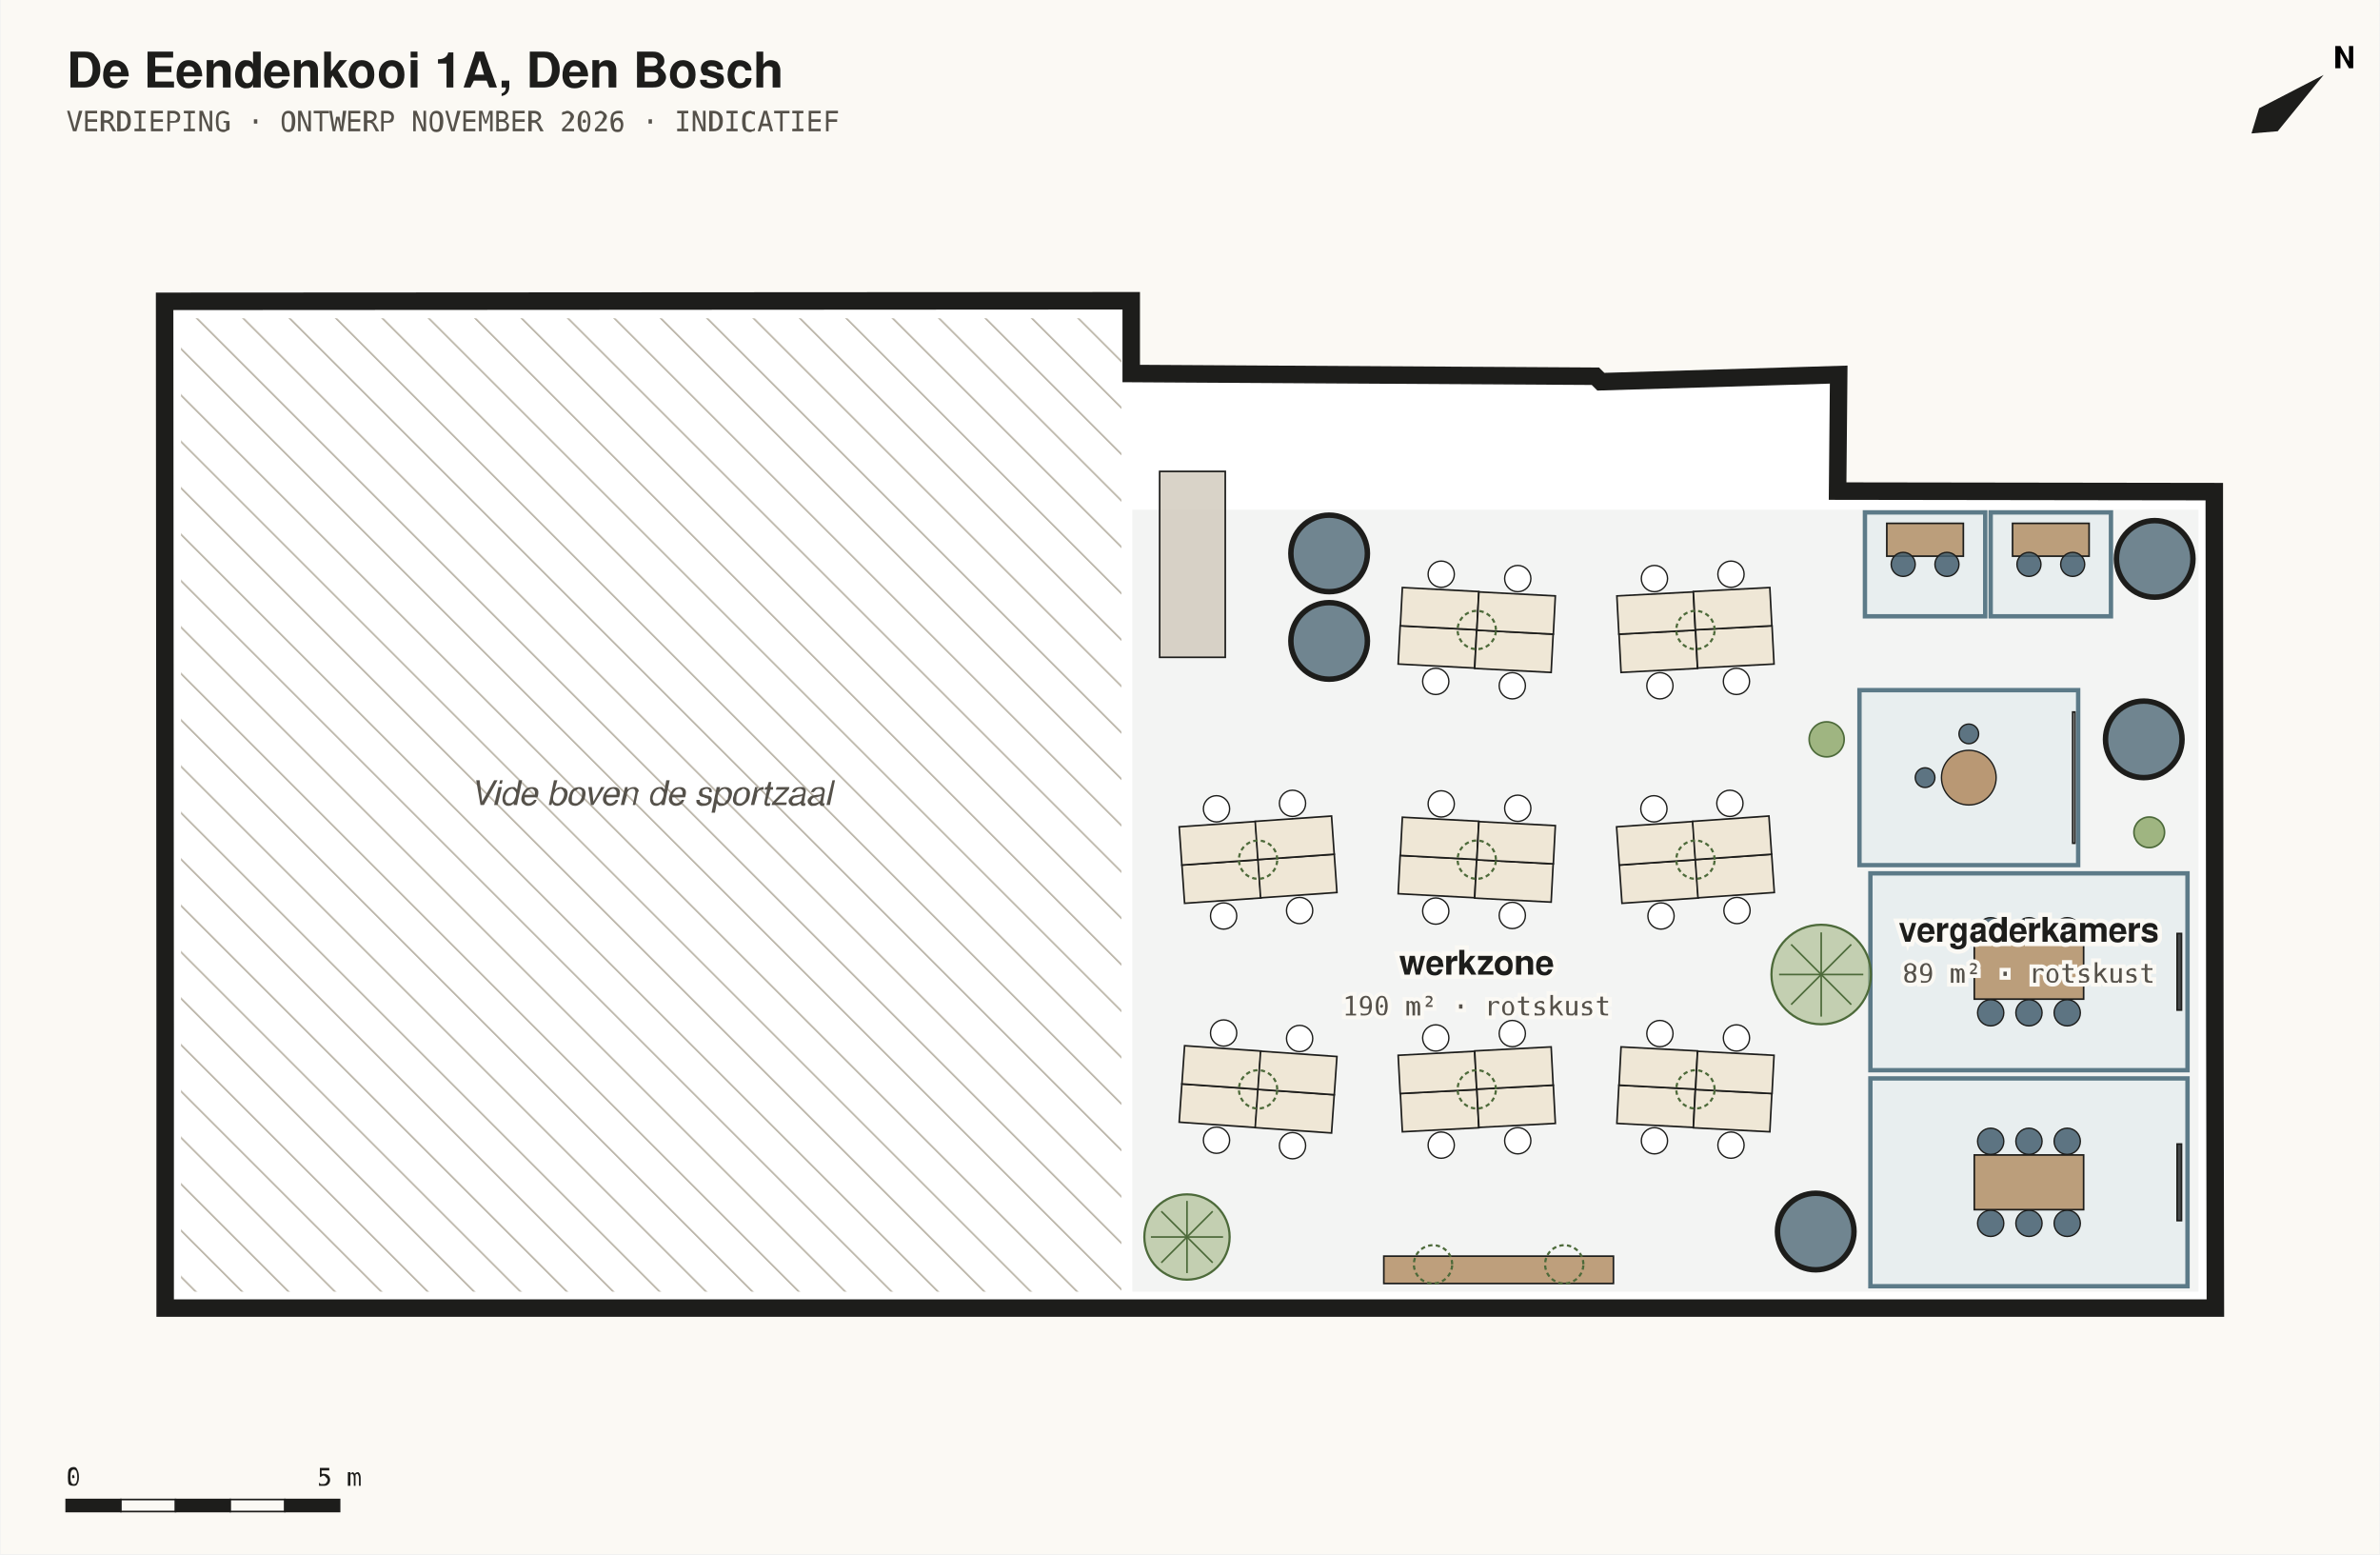
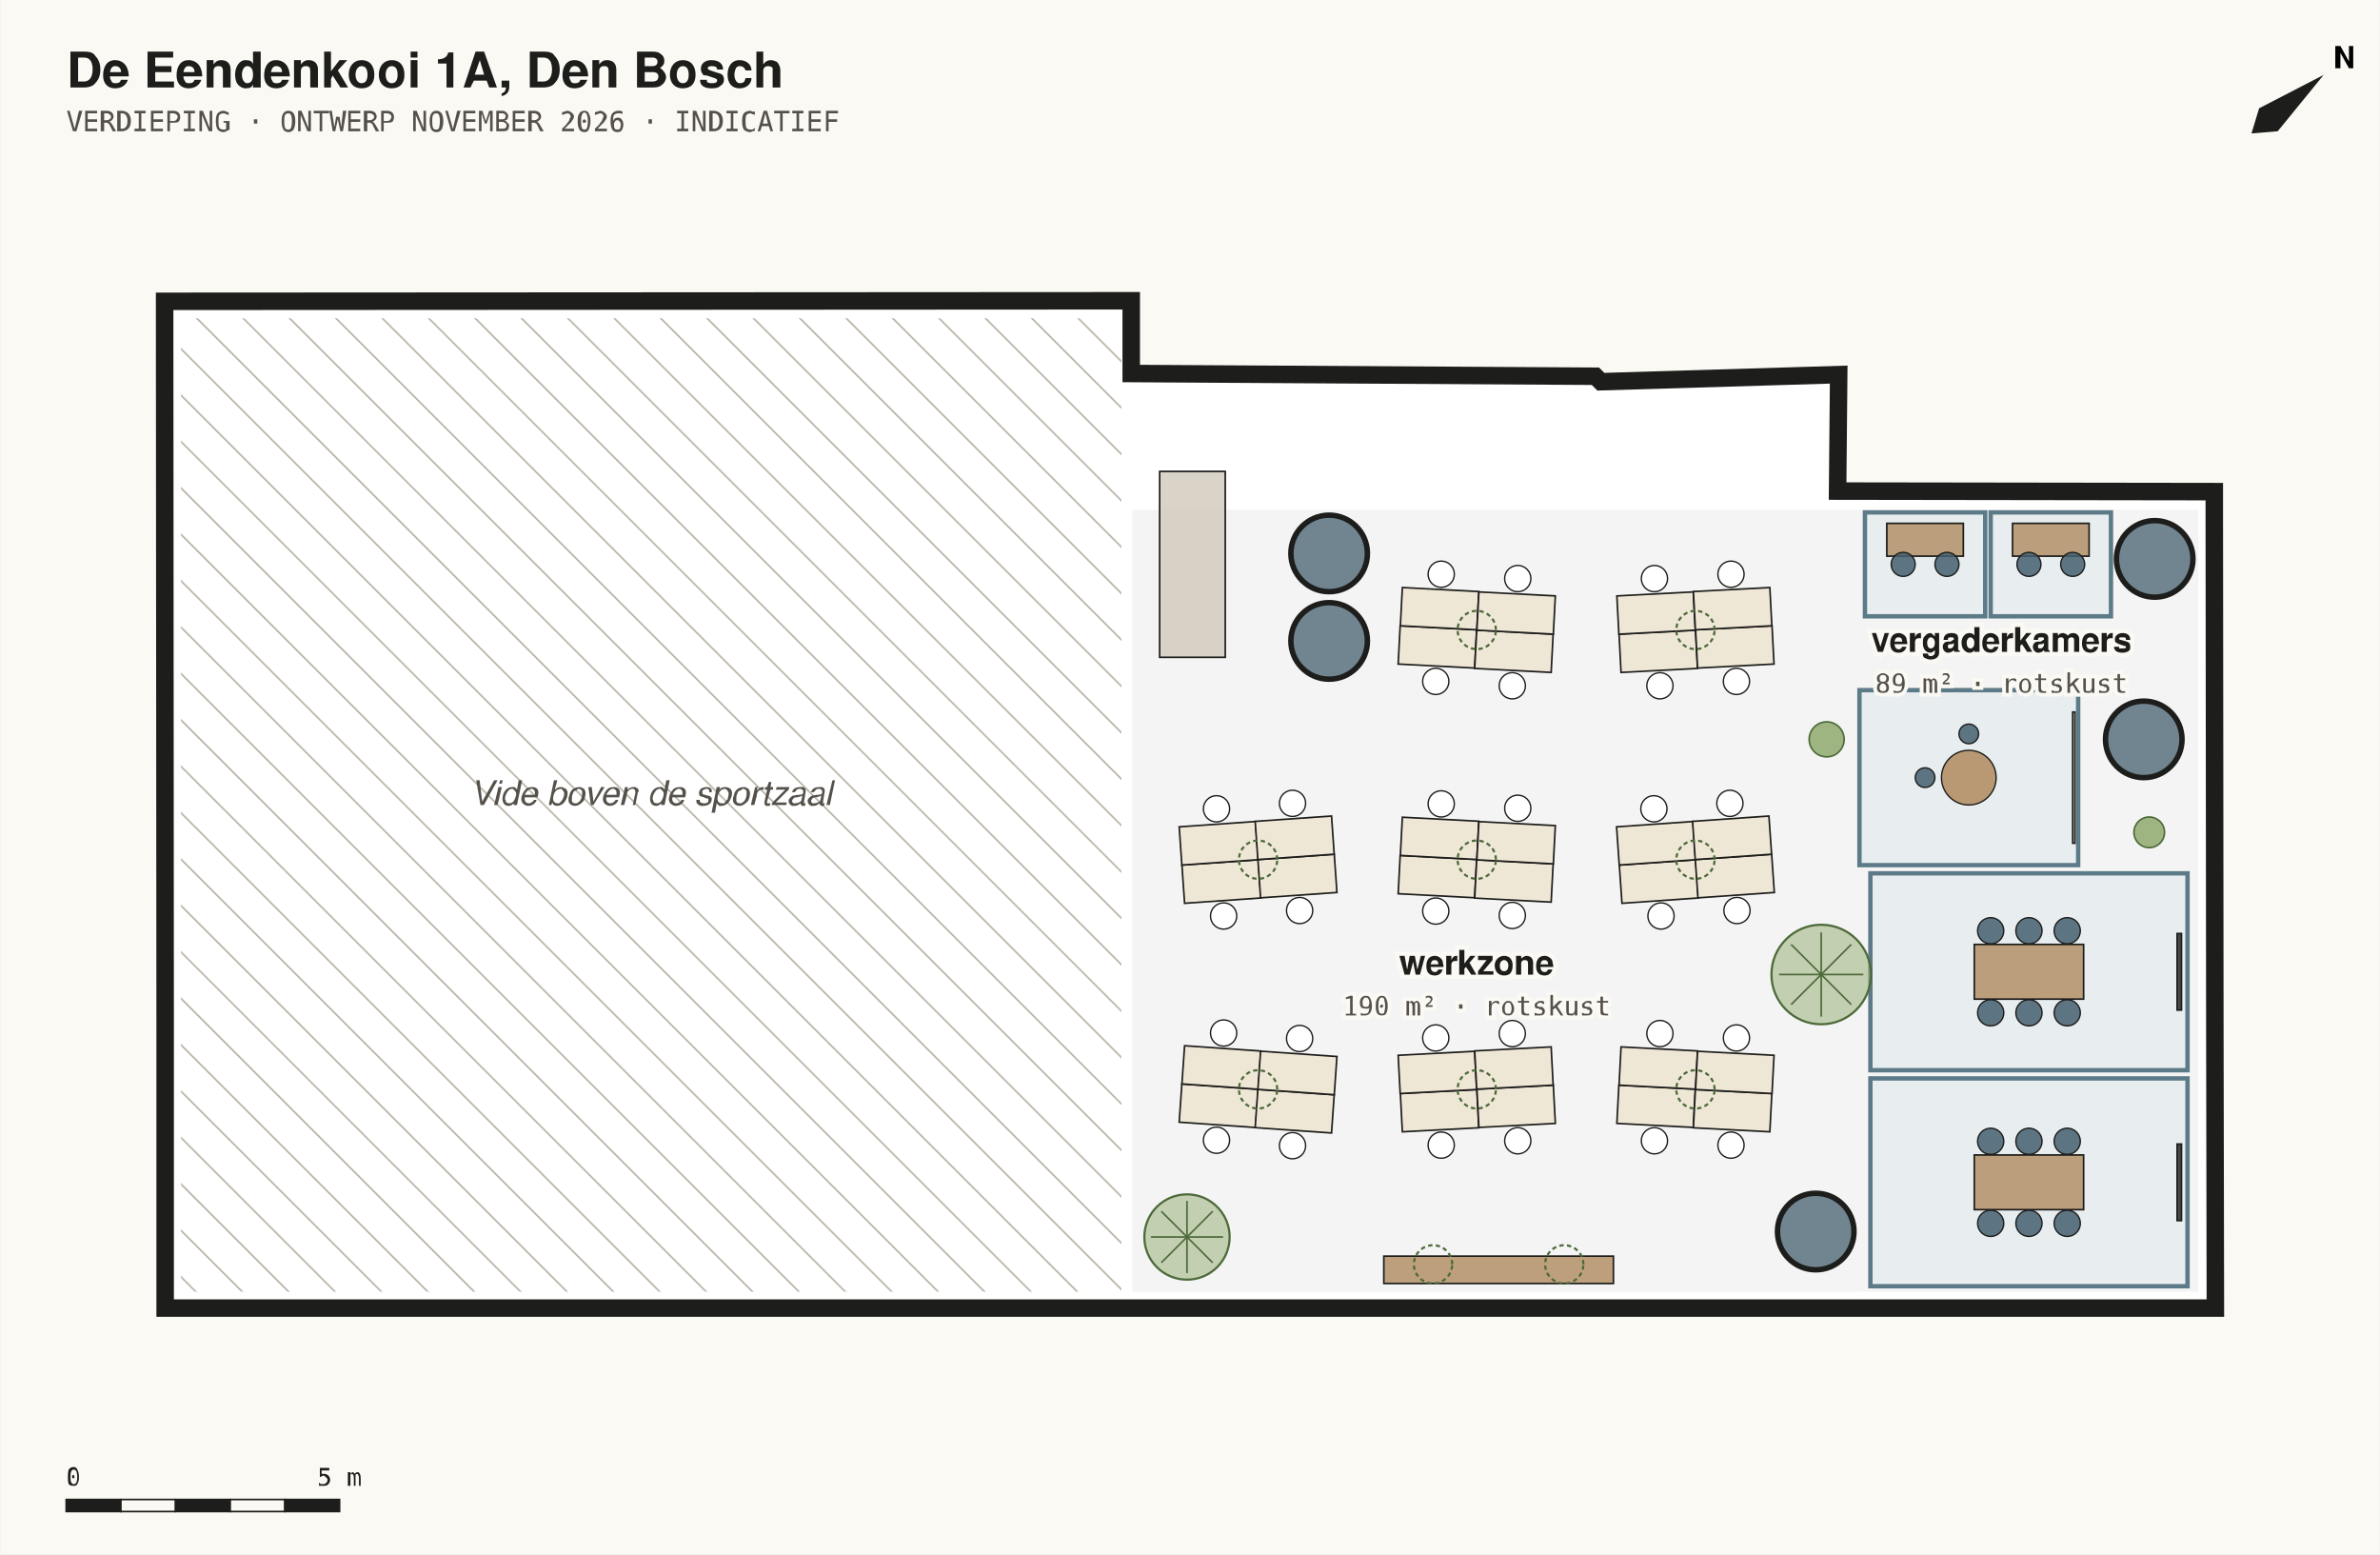
<svg xmlns="http://www.w3.org/2000/svg" viewBox="-3.00 -23.92 43.51 28.42" width="1400" height="914" font-family="Work Sans, Helvetica, Arial, sans-serif" role="img" aria-label="Plattegrond De Eendenkooi 1A, Den Bosch">
  <rect x="-3.00" y="-23.92" width="43.51" height="28.42" fill="#fbf9f4" />
  <g transform="scale(1,-1)">
    <polygon points="30.60,14.94 30.62,17.07 26.27,16.94 26.17,17.04 17.68,17.09 17.68,18.42 0.00,18.41 0.01,5.07 0.01,3.27 0.01,0.00 37.51,0.00 37.50,5.20 37.49,14.53 37.49,14.93 30.60,14.94" fill="#ffffff" />
    <polygon points="17.70,0.30 31.00,0.30 31.00,14.60 17.70,14.60" fill="#e3e6e2" fill-opacity="0.42" />
    <polygon points="31.00,0.30 37.20,0.30 37.20,14.60 31.00,14.60" fill="#e3e6e2" fill-opacity="0.42" />
    <defs>
      <pattern id="arc" width="0.6" height="0.6" patternUnits="userSpaceOnUse" patternTransform="rotate(45)">
        <line x1="0" y1="0" x2="0" y2="0.6" stroke="#b9b3a6" stroke-width="0.06" />
      </pattern>
    </defs>
    <polygon points="0.30,0.30 17.50,0.30 17.50,18.10 0.30,18.10" fill="url(#arc)" />
    <rect x="18.20" y="11.90" width="1.20" height="3.40" transform="rotate(0.0 18.80 13.60)" fill="#cfc8ba" fill-opacity="0.8" stroke="#1d1d1b" stroke-width="0.03" />
    <rect x="22.30" y="0.45" width="4.20" height="0.50" transform="rotate(0.0 24.40 0.70)" fill="#b08a5e" fill-opacity="0.8" stroke="#1d1d1b" stroke-width="0.03" />
    <rect x="18.58" y="3.35" width="1.40" height="0.70" transform="rotate(-4.0 19.28 3.70)" fill="#efe7d6" stroke="#1d1d1b" stroke-width="0.03" />
    <circle cx="19.24" cy="3.07" r="0.24" fill="#fff" stroke="#1d1d1b" stroke-width="0.025" />
    <rect x="18.63" y="4.05" width="1.40" height="0.70" transform="rotate(176.0 19.33 4.40)" fill="#efe7d6" stroke="#1d1d1b" stroke-width="0.03" />
    <circle cx="19.37" cy="5.03" r="0.24" fill="#fff" stroke="#1d1d1b" stroke-width="0.025" />
    <rect x="19.97" y="3.25" width="1.40" height="0.70" transform="rotate(-4.0 20.67 3.60)" fill="#efe7d6" stroke="#1d1d1b" stroke-width="0.03" />
    <circle cx="20.63" cy="2.97" r="0.24" fill="#fff" stroke="#1d1d1b" stroke-width="0.025" />
    <rect x="20.02" y="3.95" width="1.40" height="0.70" transform="rotate(176.0 20.72 4.30)" fill="#efe7d6" stroke="#1d1d1b" stroke-width="0.03" />
    <circle cx="20.76" cy="4.93" r="0.24" fill="#fff" stroke="#1d1d1b" stroke-width="0.025" />
    <rect x="22.62" y="3.26" width="1.40" height="0.70" transform="rotate(3.0 23.32 3.61)" fill="#efe7d6" stroke="#1d1d1b" stroke-width="0.03" />
    <circle cx="23.35" cy="2.98" r="0.24" fill="#fff" stroke="#1d1d1b" stroke-width="0.025" />
    <rect x="22.58" y="3.96" width="1.40" height="0.70" transform="rotate(183.0 23.28 4.31)" fill="#efe7d6" stroke="#1d1d1b" stroke-width="0.03" />
    <circle cx="23.25" cy="4.94" r="0.24" fill="#fff" stroke="#1d1d1b" stroke-width="0.025" />
    <rect x="24.02" y="3.34" width="1.40" height="0.70" transform="rotate(3.0 24.72 3.69)" fill="#efe7d6" stroke="#1d1d1b" stroke-width="0.03" />
    <circle cx="24.75" cy="3.06" r="0.24" fill="#fff" stroke="#1d1d1b" stroke-width="0.025" />
    <rect x="23.98" y="4.04" width="1.40" height="0.70" transform="rotate(183.0 24.68 4.39)" fill="#efe7d6" stroke="#1d1d1b" stroke-width="0.03" />
    <circle cx="24.65" cy="5.02" r="0.24" fill="#fff" stroke="#1d1d1b" stroke-width="0.025" />
    <rect x="26.58" y="3.34" width="1.40" height="0.70" transform="rotate(-3.0 27.28 3.69)" fill="#efe7d6" stroke="#1d1d1b" stroke-width="0.03" />
    <circle cx="27.25" cy="3.06" r="0.24" fill="#fff" stroke="#1d1d1b" stroke-width="0.025" />
    <rect x="26.62" y="4.04" width="1.40" height="0.70" transform="rotate(177.0 27.32 4.39)" fill="#efe7d6" stroke="#1d1d1b" stroke-width="0.03" />
    <circle cx="27.35" cy="5.02" r="0.24" fill="#fff" stroke="#1d1d1b" stroke-width="0.025" />
    <rect x="27.98" y="3.26" width="1.40" height="0.70" transform="rotate(-3.0 28.68 3.61)" fill="#efe7d6" stroke="#1d1d1b" stroke-width="0.03" />
    <circle cx="28.65" cy="2.98" r="0.24" fill="#fff" stroke="#1d1d1b" stroke-width="0.025" />
    <rect x="28.02" y="3.96" width="1.40" height="0.70" transform="rotate(177.0 28.72 4.31)" fill="#efe7d6" stroke="#1d1d1b" stroke-width="0.03" />
    <circle cx="28.75" cy="4.94" r="0.24" fill="#fff" stroke="#1d1d1b" stroke-width="0.025" />
    <rect x="18.63" y="7.45" width="1.40" height="0.70" transform="rotate(4.0 19.33 7.80)" fill="#efe7d6" stroke="#1d1d1b" stroke-width="0.03" />
    <circle cx="19.37" cy="7.17" r="0.24" fill="#fff" stroke="#1d1d1b" stroke-width="0.025" />
    <rect x="18.58" y="8.15" width="1.40" height="0.70" transform="rotate(184.0 19.28 8.50)" fill="#efe7d6" stroke="#1d1d1b" stroke-width="0.03" />
    <circle cx="19.24" cy="9.13" r="0.24" fill="#fff" stroke="#1d1d1b" stroke-width="0.025" />
    <rect x="20.02" y="7.55" width="1.40" height="0.70" transform="rotate(4.0 20.72 7.90)" fill="#efe7d6" stroke="#1d1d1b" stroke-width="0.03" />
    <circle cx="20.76" cy="7.27" r="0.24" fill="#fff" stroke="#1d1d1b" stroke-width="0.025" />
    <rect x="19.97" y="8.25" width="1.40" height="0.70" transform="rotate(184.0 20.67 8.60)" fill="#efe7d6" stroke="#1d1d1b" stroke-width="0.03" />
    <circle cx="20.63" cy="9.23" r="0.24" fill="#fff" stroke="#1d1d1b" stroke-width="0.025" />
    <rect x="22.58" y="7.54" width="1.40" height="0.70" transform="rotate(-3.0 23.28 7.89)" fill="#efe7d6" stroke="#1d1d1b" stroke-width="0.03" />
    <circle cx="23.25" cy="7.26" r="0.24" fill="#fff" stroke="#1d1d1b" stroke-width="0.025" />
    <rect x="22.62" y="8.24" width="1.40" height="0.70" transform="rotate(177.0 23.32 8.59)" fill="#efe7d6" stroke="#1d1d1b" stroke-width="0.03" />
    <circle cx="23.35" cy="9.22" r="0.24" fill="#fff" stroke="#1d1d1b" stroke-width="0.025" />
    <rect x="23.98" y="7.46" width="1.40" height="0.70" transform="rotate(-3.0 24.68 7.81)" fill="#efe7d6" stroke="#1d1d1b" stroke-width="0.03" />
    <circle cx="24.65" cy="7.18" r="0.24" fill="#fff" stroke="#1d1d1b" stroke-width="0.025" />
    <rect x="24.02" y="8.16" width="1.40" height="0.70" transform="rotate(177.0 24.72 8.51)" fill="#efe7d6" stroke="#1d1d1b" stroke-width="0.03" />
    <circle cx="24.75" cy="9.14" r="0.24" fill="#fff" stroke="#1d1d1b" stroke-width="0.025" />
    <rect x="26.63" y="7.45" width="1.40" height="0.70" transform="rotate(4.0 27.33 7.80)" fill="#efe7d6" stroke="#1d1d1b" stroke-width="0.03" />
    <circle cx="27.37" cy="7.17" r="0.24" fill="#fff" stroke="#1d1d1b" stroke-width="0.025" />
    <rect x="26.58" y="8.15" width="1.40" height="0.70" transform="rotate(184.0 27.28 8.50)" fill="#efe7d6" stroke="#1d1d1b" stroke-width="0.03" />
    <circle cx="27.24" cy="9.13" r="0.24" fill="#fff" stroke="#1d1d1b" stroke-width="0.025" />
    <rect x="28.02" y="7.55" width="1.40" height="0.70" transform="rotate(4.0 28.72 7.90)" fill="#efe7d6" stroke="#1d1d1b" stroke-width="0.03" />
    <circle cx="28.76" cy="7.27" r="0.24" fill="#fff" stroke="#1d1d1b" stroke-width="0.025" />
    <rect x="27.97" y="8.25" width="1.40" height="0.70" transform="rotate(184.0 28.67 8.60)" fill="#efe7d6" stroke="#1d1d1b" stroke-width="0.03" />
    <circle cx="28.63" cy="9.23" r="0.24" fill="#fff" stroke="#1d1d1b" stroke-width="0.025" />
    <rect x="22.58" y="11.74" width="1.40" height="0.70" transform="rotate(-3.0 23.28 12.09)" fill="#efe7d6" stroke="#1d1d1b" stroke-width="0.03" />
    <circle cx="23.25" cy="11.46" r="0.24" fill="#fff" stroke="#1d1d1b" stroke-width="0.025" />
    <rect x="22.62" y="12.44" width="1.40" height="0.70" transform="rotate(177.0 23.32 12.79)" fill="#efe7d6" stroke="#1d1d1b" stroke-width="0.03" />
    <circle cx="23.35" cy="13.42" r="0.24" fill="#fff" stroke="#1d1d1b" stroke-width="0.025" />
    <rect x="23.98" y="11.66" width="1.40" height="0.70" transform="rotate(-3.0 24.68 12.01)" fill="#efe7d6" stroke="#1d1d1b" stroke-width="0.03" />
    <circle cx="24.65" cy="11.38" r="0.24" fill="#fff" stroke="#1d1d1b" stroke-width="0.025" />
    <rect x="24.02" y="12.36" width="1.40" height="0.70" transform="rotate(177.0 24.72 12.71)" fill="#efe7d6" stroke="#1d1d1b" stroke-width="0.03" />
    <circle cx="24.75" cy="13.34" r="0.24" fill="#fff" stroke="#1d1d1b" stroke-width="0.025" />
    <rect x="26.62" y="11.66" width="1.40" height="0.70" transform="rotate(3.0 27.32 12.01)" fill="#efe7d6" stroke="#1d1d1b" stroke-width="0.03" />
    <circle cx="27.35" cy="11.38" r="0.24" fill="#fff" stroke="#1d1d1b" stroke-width="0.025" />
    <rect x="26.58" y="12.36" width="1.40" height="0.70" transform="rotate(183.0 27.28 12.71)" fill="#efe7d6" stroke="#1d1d1b" stroke-width="0.03" />
    <circle cx="27.25" cy="13.34" r="0.24" fill="#fff" stroke="#1d1d1b" stroke-width="0.025" />
    <rect x="28.02" y="11.74" width="1.40" height="0.70" transform="rotate(3.0 28.72 12.09)" fill="#efe7d6" stroke="#1d1d1b" stroke-width="0.03" />
    <circle cx="28.75" cy="11.46" r="0.24" fill="#fff" stroke="#1d1d1b" stroke-width="0.025" />
    <rect x="27.98" y="12.44" width="1.40" height="0.70" transform="rotate(183.0 28.68 12.79)" fill="#efe7d6" stroke="#1d1d1b" stroke-width="0.03" />
    <circle cx="28.65" cy="13.42" r="0.24" fill="#fff" stroke="#1d1d1b" stroke-width="0.025" />
    <rect x="31.20" y="0.40" width="5.80" height="3.80" transform="rotate(0.0 34.10 2.30)" fill="#dfe8ec" fill-opacity="0.5" stroke="#5c7a88" stroke-width="0.08" />
    <rect x="33.10" y="1.80" width="2.00" height="1.00" transform="rotate(0.0 34.10 2.30)" fill="#b08a5e" fill-opacity="0.8" stroke="#1d1d1b" stroke-width="0.03" />
    <rect x="36.81" y="1.60" width="0.08" height="1.40" transform="rotate(0.0 36.85 2.30)" fill="#1f2022" fill-opacity="0.8" stroke="#1d1d1b" stroke-width="0.03" />
    <rect x="31.20" y="4.35" width="5.80" height="3.60" transform="rotate(0.0 34.10 6.15)" fill="#dfe8ec" fill-opacity="0.5" stroke="#5c7a88" stroke-width="0.08" />
    <rect x="33.10" y="5.65" width="2.00" height="1.00" transform="rotate(0.0 34.10 6.15)" fill="#b08a5e" fill-opacity="0.8" stroke="#1d1d1b" stroke-width="0.03" />
    <rect x="36.81" y="5.45" width="0.08" height="1.40" transform="rotate(0.0 36.85 6.15)" fill="#1f2022" fill-opacity="0.8" stroke="#1d1d1b" stroke-width="0.03" />
    <rect x="31.00" y="8.10" width="4.00" height="3.20" transform="rotate(180.0 33.00 9.70)" fill="#dfe8ec" fill-opacity="0.5" stroke="#5c7a88" stroke-width="0.08" />
    <rect x="34.90" y="8.50" width="0.04" height="2.40" transform="rotate(180.0 34.92 9.70)" fill="#f4f1ea" fill-opacity="0.8" stroke="#1d1d1b" stroke-width="0.03" />
    <rect x="31.10" y="12.65" width="2.20" height="1.90" transform="rotate(180.0 32.20 13.60)" fill="#dfe8ec" fill-opacity="0.5" stroke="#5c7a88" stroke-width="0.08" />
    <rect x="31.50" y="13.75" width="1.40" height="0.60" transform="rotate(180.0 32.20 14.05)" fill="#b08a5e" fill-opacity="0.8" stroke="#1d1d1b" stroke-width="0.03" />
    <rect x="33.40" y="12.65" width="2.20" height="1.90" transform="rotate(180.0 34.50 13.60)" fill="#dfe8ec" fill-opacity="0.5" stroke="#5c7a88" stroke-width="0.08" />
    <rect x="33.80" y="13.75" width="1.40" height="0.60" transform="rotate(180.0 34.50 14.05)" fill="#b08a5e" fill-opacity="0.8" stroke="#1d1d1b" stroke-width="0.03" />
    <circle cx="33.40" cy="1.55" r="0.24" fill="#44606f" fill-opacity="0.85" stroke="#1d1d1b" stroke-width="0.025" />
    <circle cx="33.40" cy="3.05" r="0.24" fill="#44606f" fill-opacity="0.85" stroke="#1d1d1b" stroke-width="0.025" />
    <circle cx="34.10" cy="1.55" r="0.24" fill="#44606f" fill-opacity="0.85" stroke="#1d1d1b" stroke-width="0.025" />
    <circle cx="34.10" cy="3.05" r="0.24" fill="#44606f" fill-opacity="0.85" stroke="#1d1d1b" stroke-width="0.025" />
    <circle cx="34.80" cy="1.55" r="0.24" fill="#44606f" fill-opacity="0.85" stroke="#1d1d1b" stroke-width="0.025" />
    <circle cx="34.80" cy="3.05" r="0.24" fill="#44606f" fill-opacity="0.85" stroke="#1d1d1b" stroke-width="0.025" />
    <circle cx="33.40" cy="5.40" r="0.24" fill="#44606f" fill-opacity="0.85" stroke="#1d1d1b" stroke-width="0.025" />
    <circle cx="33.40" cy="6.90" r="0.24" fill="#44606f" fill-opacity="0.85" stroke="#1d1d1b" stroke-width="0.025" />
    <circle cx="34.10" cy="5.40" r="0.24" fill="#44606f" fill-opacity="0.85" stroke="#1d1d1b" stroke-width="0.025" />
    <circle cx="34.10" cy="6.90" r="0.24" fill="#44606f" fill-opacity="0.85" stroke="#1d1d1b" stroke-width="0.025" />
    <circle cx="34.80" cy="5.40" r="0.24" fill="#44606f" fill-opacity="0.85" stroke="#1d1d1b" stroke-width="0.025" />
    <circle cx="34.80" cy="6.90" r="0.24" fill="#44606f" fill-opacity="0.85" stroke="#1d1d1b" stroke-width="0.025" />
    <circle cx="33.00" cy="9.70" r="0.5" fill="#b08a5e" fill-opacity="0.85" stroke="#1d1d1b" stroke-width="0.025" />
    <circle cx="32.20" cy="9.70" r="0.18" fill="#44606f" fill-opacity="0.85" stroke="#1d1d1b" stroke-width="0.025" />
    <circle cx="33.00" cy="10.50" r="0.18" fill="#44606f" fill-opacity="0.85" stroke="#1d1d1b" stroke-width="0.025" />
    <circle cx="36.20" cy="10.40" r="0.7" fill="#44606f" fill-opacity="0.75" stroke="#1d1d1b" stroke-width="0.1" />
    <circle cx="32.60" cy="13.60" r="0.22" fill="#44606f" fill-opacity="0.85" stroke="#1d1d1b" stroke-width="0.025" />
    <circle cx="31.80" cy="13.60" r="0.22" fill="#44606f" fill-opacity="0.85" stroke="#1d1d1b" stroke-width="0.025" />
    <circle cx="34.90" cy="13.60" r="0.22" fill="#44606f" fill-opacity="0.85" stroke="#1d1d1b" stroke-width="0.025" />
    <circle cx="34.10" cy="13.60" r="0.22" fill="#44606f" fill-opacity="0.85" stroke="#1d1d1b" stroke-width="0.025" />
    <circle cx="36.40" cy="13.70" r="0.7" fill="#44606f" fill-opacity="0.75" stroke="#1d1d1b" stroke-width="0.1" />
    <circle cx="30.20" cy="1.40" r="0.7" fill="#44606f" fill-opacity="0.75" stroke="#1d1d1b" stroke-width="0.1" />
    <circle cx="21.30" cy="13.80" r="0.7" fill="#44606f" fill-opacity="0.75" stroke="#1d1d1b" stroke-width="0.1" />
    <circle cx="21.30" cy="12.20" r="0.7" fill="#44606f" fill-opacity="0.75" stroke="#1d1d1b" stroke-width="0.1" />
    <circle cx="20.00" cy="4.00" r="0.35" fill="none" stroke="#4d6a3a" stroke-width="0.04" stroke-dasharray="0.08 0.06" />
    <circle cx="24.00" cy="4.00" r="0.35" fill="none" stroke="#4d6a3a" stroke-width="0.04" stroke-dasharray="0.08 0.06" />
    <circle cx="28.00" cy="4.00" r="0.35" fill="none" stroke="#4d6a3a" stroke-width="0.04" stroke-dasharray="0.08 0.06" />
    <circle cx="20.00" cy="8.20" r="0.35" fill="none" stroke="#4d6a3a" stroke-width="0.04" stroke-dasharray="0.08 0.06" />
    <circle cx="24.00" cy="8.20" r="0.35" fill="none" stroke="#4d6a3a" stroke-width="0.04" stroke-dasharray="0.08 0.06" />
    <circle cx="28.00" cy="8.20" r="0.35" fill="none" stroke="#4d6a3a" stroke-width="0.04" stroke-dasharray="0.08 0.06" />
    <circle cx="24.00" cy="12.40" r="0.35" fill="none" stroke="#4d6a3a" stroke-width="0.04" stroke-dasharray="0.08 0.06" />
    <circle cx="28.00" cy="12.40" r="0.35" fill="none" stroke="#4d6a3a" stroke-width="0.04" stroke-dasharray="0.08 0.06" />
    <circle cx="23.20" cy="0.80" r="0.35" fill="none" stroke="#4d6a3a" stroke-width="0.04" stroke-dasharray="0.08 0.06" />
    <circle cx="25.60" cy="0.80" r="0.35" fill="none" stroke="#4d6a3a" stroke-width="0.04" stroke-dasharray="0.08 0.06" />
    <circle cx="30.40" cy="10.40" r="0.32" fill="#7d9a52" fill-opacity="0.7" stroke="#4d6a3a" stroke-width="0.03" />
    <circle cx="36.30" cy="8.70" r="0.28" fill="#7d9a52" fill-opacity="0.7" stroke="#4d6a3a" stroke-width="0.03" />
    <circle cx="30.30" cy="6.10" r="0.91" fill="#9bb07a" fill-opacity="0.55" stroke="#4d6a3a" stroke-width="0.04" />
    <line x1="30.30" y1="6.10" x2="31.07" y2="6.10" stroke="#4d6a3a" stroke-width="0.03" />
    <line x1="30.30" y1="6.10" x2="30.85" y2="6.65" stroke="#4d6a3a" stroke-width="0.03" />
    <line x1="30.30" y1="6.10" x2="30.30" y2="6.87" stroke="#4d6a3a" stroke-width="0.03" />
    <line x1="30.30" y1="6.10" x2="29.75" y2="6.65" stroke="#4d6a3a" stroke-width="0.03" />
    <line x1="30.30" y1="6.10" x2="29.53" y2="6.10" stroke="#4d6a3a" stroke-width="0.03" />
    <line x1="30.30" y1="6.10" x2="29.75" y2="5.55" stroke="#4d6a3a" stroke-width="0.03" />
    <line x1="30.30" y1="6.10" x2="30.30" y2="5.33" stroke="#4d6a3a" stroke-width="0.03" />
    <line x1="30.30" y1="6.10" x2="30.85" y2="5.55" stroke="#4d6a3a" stroke-width="0.03" />
    <circle cx="18.70" cy="1.30" r="0.78" fill="#9bb07a" fill-opacity="0.55" stroke="#4d6a3a" stroke-width="0.04" />
    <line x1="18.70" y1="1.30" x2="19.36" y2="1.30" stroke="#4d6a3a" stroke-width="0.03" />
    <line x1="18.70" y1="1.30" x2="19.17" y2="1.77" stroke="#4d6a3a" stroke-width="0.03" />
    <line x1="18.70" y1="1.30" x2="18.70" y2="1.96" stroke="#4d6a3a" stroke-width="0.03" />
    <line x1="18.70" y1="1.30" x2="18.23" y2="1.77" stroke="#4d6a3a" stroke-width="0.03" />
    <line x1="18.70" y1="1.30" x2="18.04" y2="1.30" stroke="#4d6a3a" stroke-width="0.03" />
    <line x1="18.70" y1="1.30" x2="18.23" y2="0.83" stroke="#4d6a3a" stroke-width="0.03" />
    <line x1="18.70" y1="1.30" x2="18.70" y2="0.64" stroke="#4d6a3a" stroke-width="0.03" />
    <line x1="18.70" y1="1.30" x2="19.17" y2="0.83" stroke="#4d6a3a" stroke-width="0.03" />
    <polygon points="30.60,14.94 30.62,17.07 26.27,16.94 26.17,17.04 17.68,17.09 17.68,18.42 0.00,18.41 0.01,5.07 0.01,3.27 0.01,0.00 37.51,0.00 37.50,5.20 37.49,14.53 37.49,14.93 30.60,14.94" fill="none" stroke="#1d1d1b" stroke-width="0.32" stroke-linejoin="miter" />
  </g>
  <text x="8.90" y="-9.20" font-size="0.62" text-anchor="middle" fill="#55514a" font-style="italic">Vide boven de sportzaal</text>
  <text x="24.00" y="-6.10" font-size="0.62" font-weight="600" text-anchor="middle" fill="#1d1d1b" paint-order="stroke" stroke="#fbf9f4" stroke-width="0.16">werkzone</text>
  <text x="24.00" y="-5.35" font-size="0.48" font-family="Space Mono, ui-monospace, monospace" text-anchor="middle" fill="#55514a" paint-order="stroke" stroke="#fbf9f4" stroke-width="0.14">190 m² · rotskust</text>
-   <text x="34.10" y="-6.70" font-size="0.62" font-weight="600" text-anchor="middle" fill="#1d1d1b" paint-order="stroke" stroke="#fbf9f4" stroke-width="0.16">vergaderkamers</text>
-   <text x="34.10" y="-5.95" font-size="0.48" font-family="Space Mono, ui-monospace, monospace" text-anchor="middle" fill="#55514a" paint-order="stroke" stroke="#fbf9f4" stroke-width="0.14">89 m² · rotskust</text>
+   <text x="33.60" y="-12.00" font-size="0.62" font-weight="600" text-anchor="middle" fill="#1d1d1b" paint-order="stroke" stroke="#fbf9f4" stroke-width="0.16">vergaderkamers</text>
+   <text x="33.60" y="-11.25" font-size="0.48" font-family="Space Mono, ui-monospace, monospace" text-anchor="middle" fill="#55514a" paint-order="stroke" stroke="#fbf9f4" stroke-width="0.14">89 m² · rotskust</text>
  <rect x="-1.80" y="3.50" width="1" height="0.22" fill="#1d1d1b" stroke="#1d1d1b" stroke-width="0.03" />
  <rect x="-0.80" y="3.50" width="1" height="0.22" fill="#fbf9f4" stroke="#1d1d1b" stroke-width="0.03" />
  <rect x="0.20" y="3.50" width="1" height="0.22" fill="#1d1d1b" stroke="#1d1d1b" stroke-width="0.03" />
  <rect x="1.20" y="3.50" width="1" height="0.22" fill="#fbf9f4" stroke="#1d1d1b" stroke-width="0.03" />
  <rect x="2.20" y="3.50" width="1" height="0.22" fill="#1d1d1b" stroke="#1d1d1b" stroke-width="0.03" />
  <text x="-1.80" y="3.25" font-size="0.45" font-family="Space Mono, ui-monospace, monospace" fill="#1d1d1b">0</text>
  <text x="3.20" y="3.25" font-size="0.45" font-family="Space Mono, ui-monospace, monospace" fill="#1d1d1b" text-anchor="middle">5 m</text>
  <polygon points="39.49,-22.55 38.65,-21.52 38.17,-21.48 38.31,-21.94" fill="#1d1d1b" />
  <text x="39.87" y="-22.67" font-size="0.55" font-weight="600" text-anchor="middle">N</text>
  <text x="-1.80" y="-22.32" font-size="0.9" font-weight="600" fill="#1d1d1b">De Eendenkooi 1A, Den Bosch</text>
  <text x="-1.80" y="-21.52" font-size="0.5" font-family="Space Mono, ui-monospace, monospace" fill="#55514a">VERDIEPING · ONTWERP NOVEMBER 2026 · INDICATIEF</text>
</svg>
